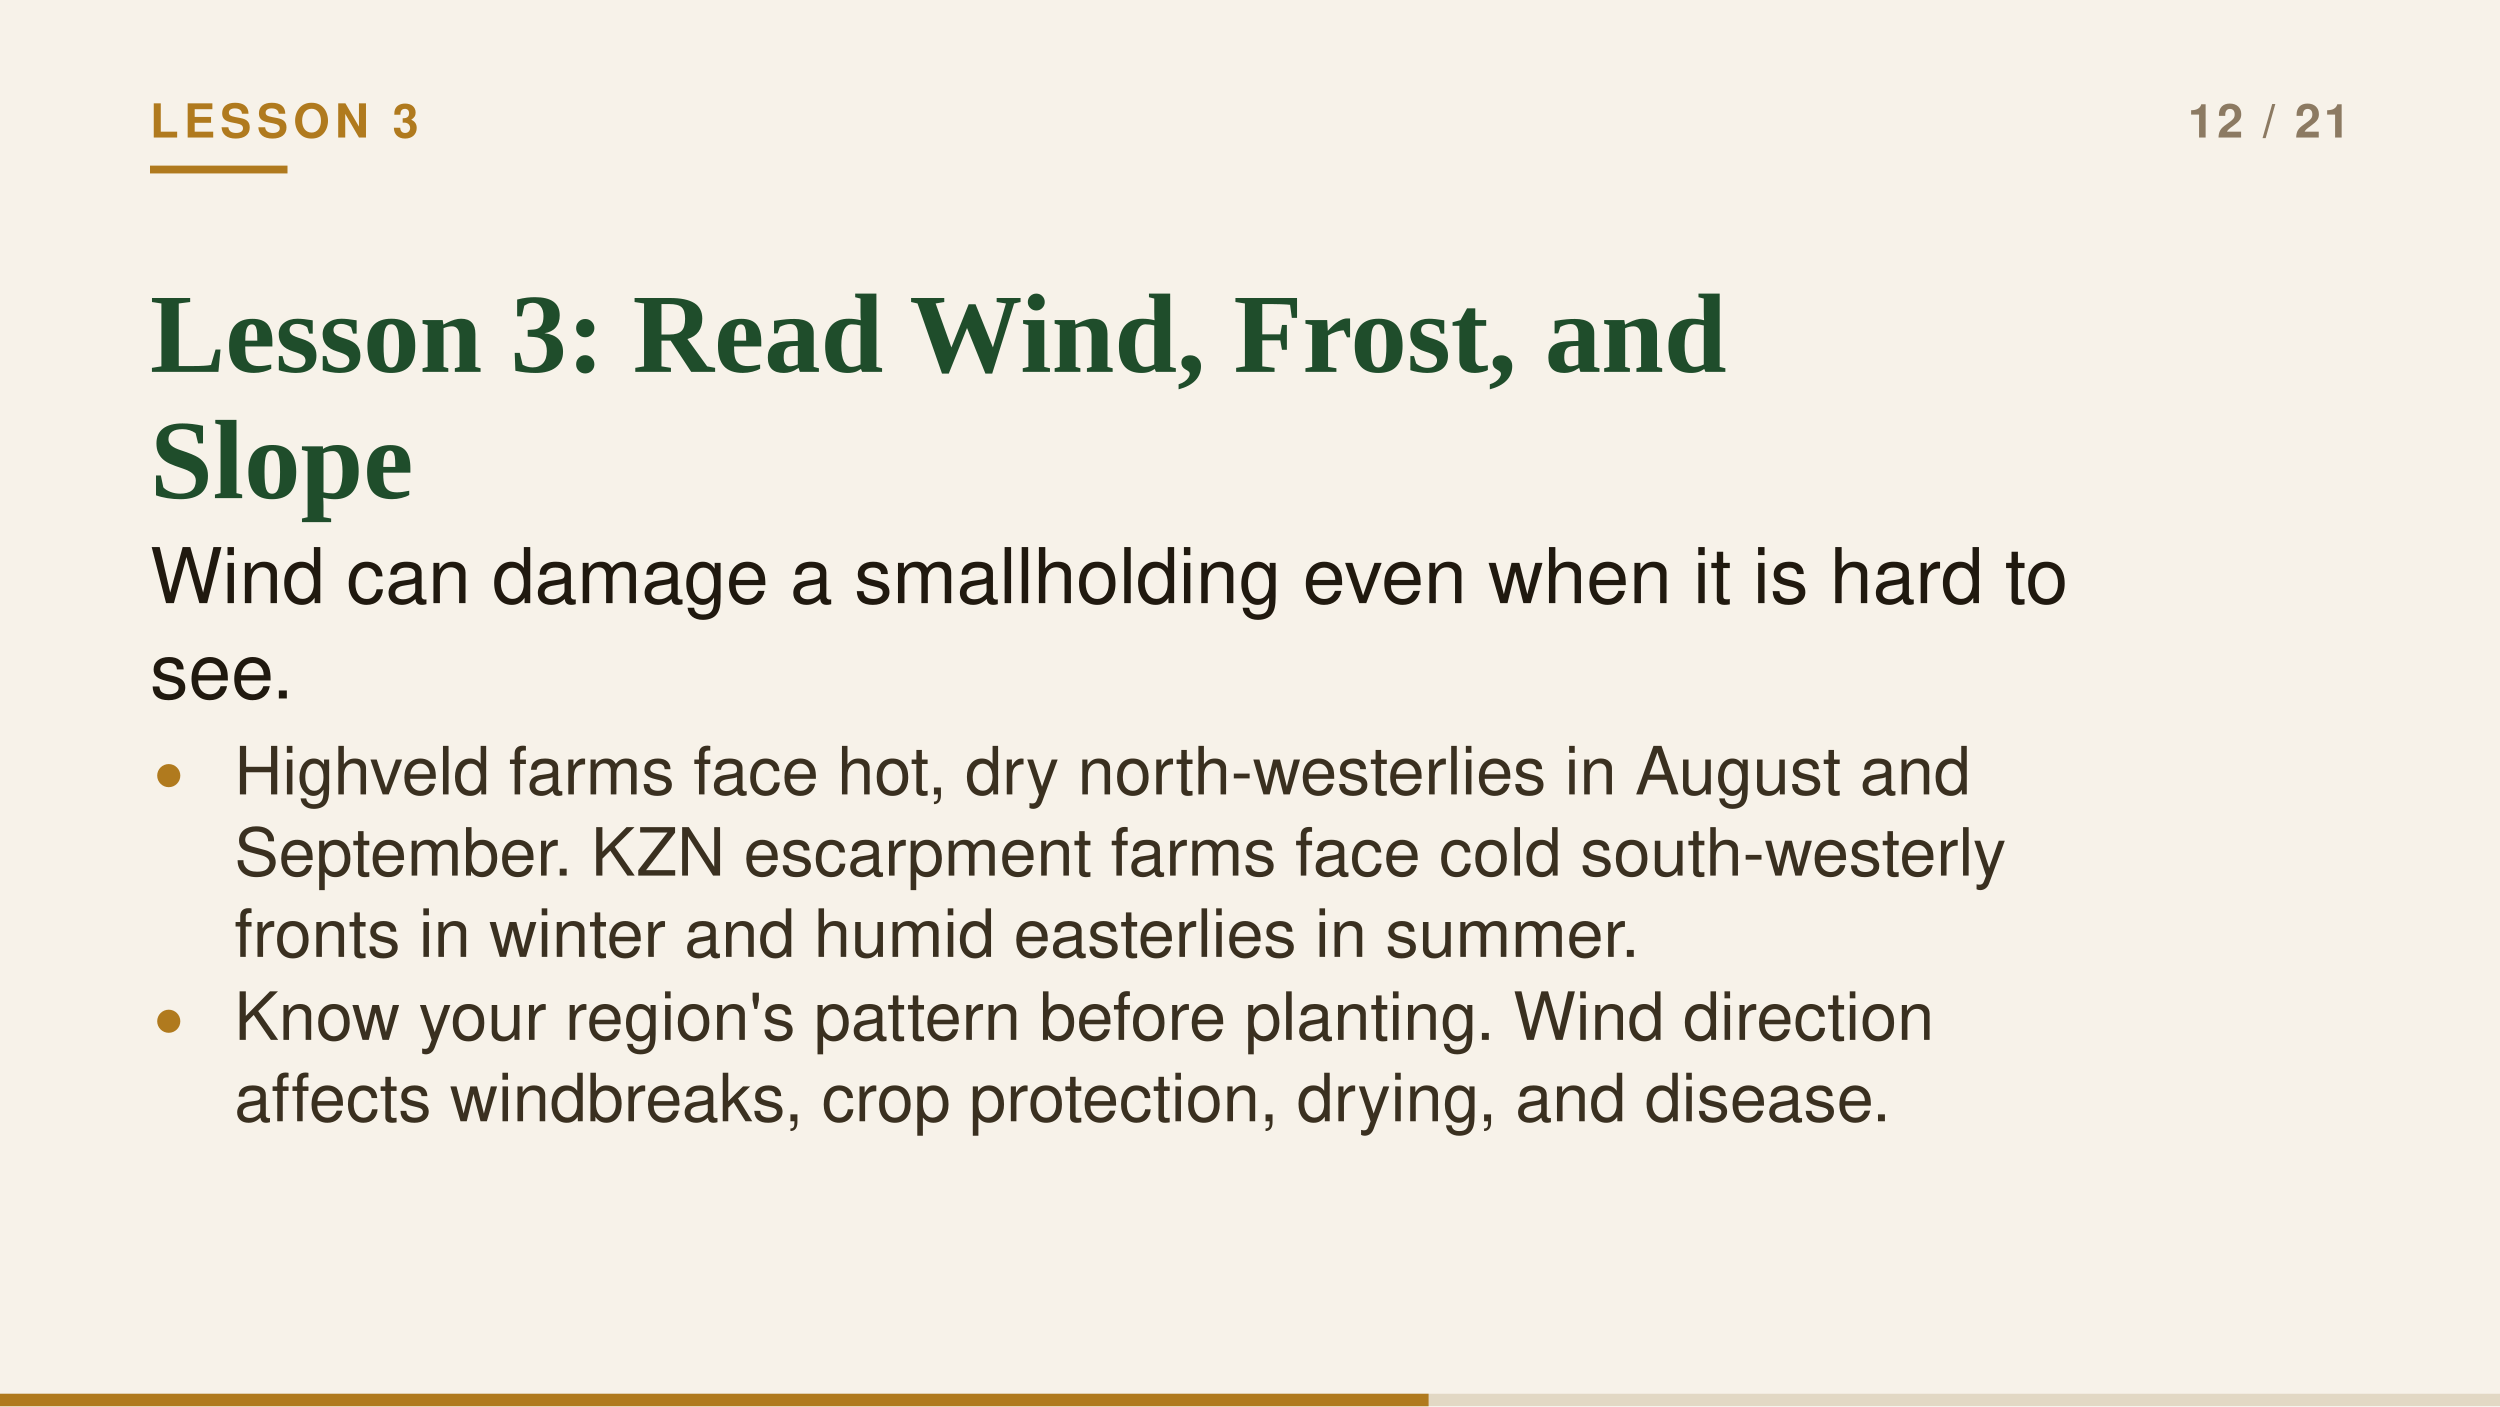
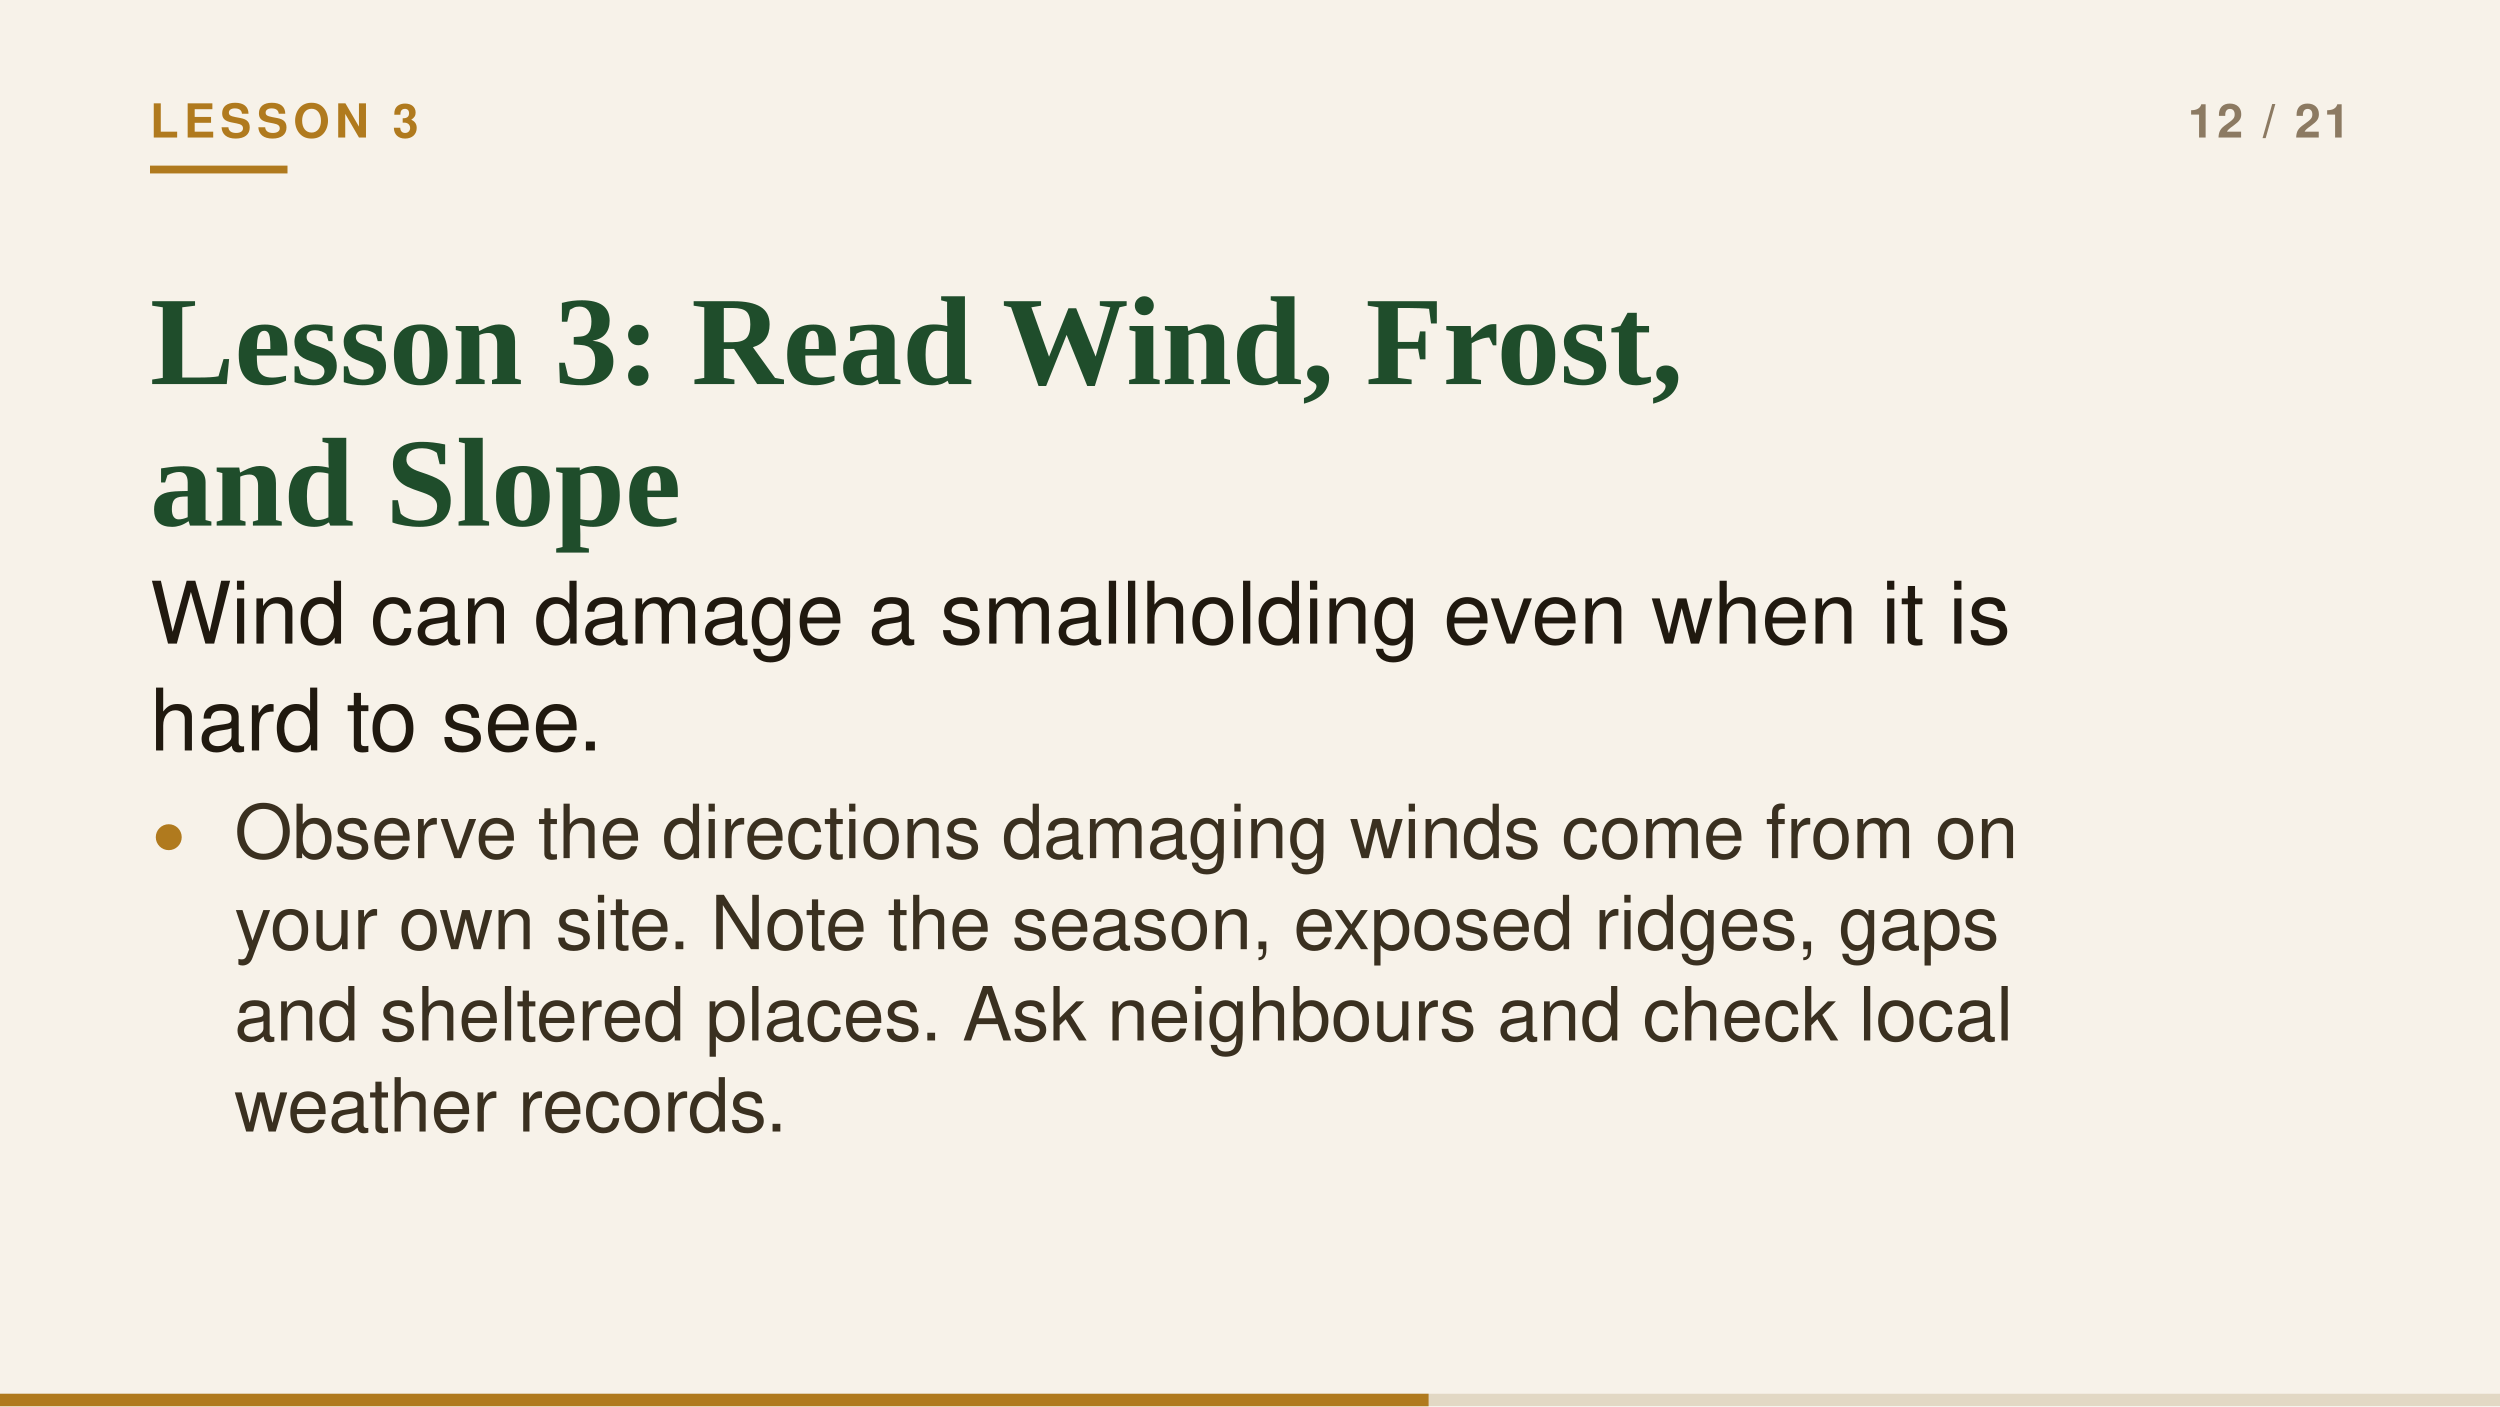
<svg xmlns="http://www.w3.org/2000/svg" viewBox="0 0 1600 900" width="1600" height="900">
  <style>.eye{font:700 30px 'Helvetica Neue',Helvetica,Arial,'Liberation Sans',sans-serif;letter-spacing:3.4px}.num{text-anchor:end;letter-spacing:2px}.hero{font:700 132px Georgia,'Iowan Old Style','Times New Roman',serif}.tag{font:italic 400 58px Georgia,'Iowan Old Style','Times New Roman',serif}.title{font-family:Georgia,'Iowan Old Style','Times New Roman',serif;font-weight:700}.lead{font-family:'Helvetica Neue',Helvetica,Arial,'Liberation Sans',sans-serif;font-weight:400}.point{font-family:'Helvetica Neue',Helvetica,Arial,'Liberation Sans',sans-serif;font-weight:400}.q{font:italic 400 46px Georgia,'Iowan Old Style','Times New Roman',serif}</style>
  <rect width="1600" height="900" fill="#F7F2E9" />
  <text class="eye" font-size="30" x="96" y="88" fill="#B07A1E">LESSON 3</text>
  <text class="eye num" x="1504" y="88" fill="#8C7A62">12 / 21</text>
  <rect x="96" y="106" width="88" height="5" fill="#B07A1E" />
-   <text class="title" font-size="72.2" fill="#1F4D2B">
-     <tspan x="96" y="238">Lesson 3: Read Wind, Frost, and</tspan>
-     <tspan x="96" y="318.8">Slope</tspan>
+   <text class="title" font-size="81" fill="#1F4D2B">
+     <tspan x="96" y="245.8">Lesson 3: Read Wind, Frost,</tspan>
+     <tspan x="96" y="336.4">and Slope</tspan>
  </text>
-   <text class="lead" font-size="49.2" fill="#20190F">
-     <tspan x="96" y="386">Wind can damage a smallholding even when it is hard to</tspan>
-     <tspan x="96" y="447">see.</tspan>
+   <text class="lead" font-size="55.2" fill="#20190F">
+     <tspan x="96" y="411.9">Wind can damage a smallholding even when it is</tspan>
+     <tspan x="96" y="480.3">hard to see.</tspan>
  </text>
-   <circle cx="108" cy="496.4" r="7.4" fill="#B07A1E" />
-   <text class="point" font-size="42.6" fill="#3A3020">
-     <tspan x="150" y="508.4">Highveld farms face hot, dry north-westerlies in August and</tspan>
-     <tspan x="150" y="560.4">September. KZN escarpment farms face cold south-westerly</tspan>
-     <tspan x="150" y="612.4">fronts in winter and humid easterlies in summer.</tspan>
-   </text>
-   <circle cx="108" cy="653.6" r="7.4" fill="#B07A1E" />
-   <text class="point" font-size="42.6" fill="#3A3020">
-     <tspan x="150" y="665.5">Know your region's pattern before planting. Wind direction</tspan>
-     <tspan x="150" y="717.6">affects windbreaks, crop protection, drying, and disease.</tspan>
+   <circle cx="108" cy="535.8" r="8.3" fill="#B07A1E" />
+   <text class="point" font-size="47.8" fill="#3A3020">
+     <tspan x="150" y="549.2">Observe the directions damaging winds come from on</tspan>
+     <tspan x="150" y="607.5">your own site. Note the season, exposed ridges, gaps</tspan>
+     <tspan x="150" y="665.9">and sheltered places. Ask neighbours and check local</tspan>
+     <tspan x="150" y="724.2">weather records.</tspan>
  </text>
  <rect x="0" y="892" width="1600" height="8" fill="#E2D8C4" />
  <rect x="0" y="892" width="914.3" height="8" fill="#B07A1E" />
</svg>
